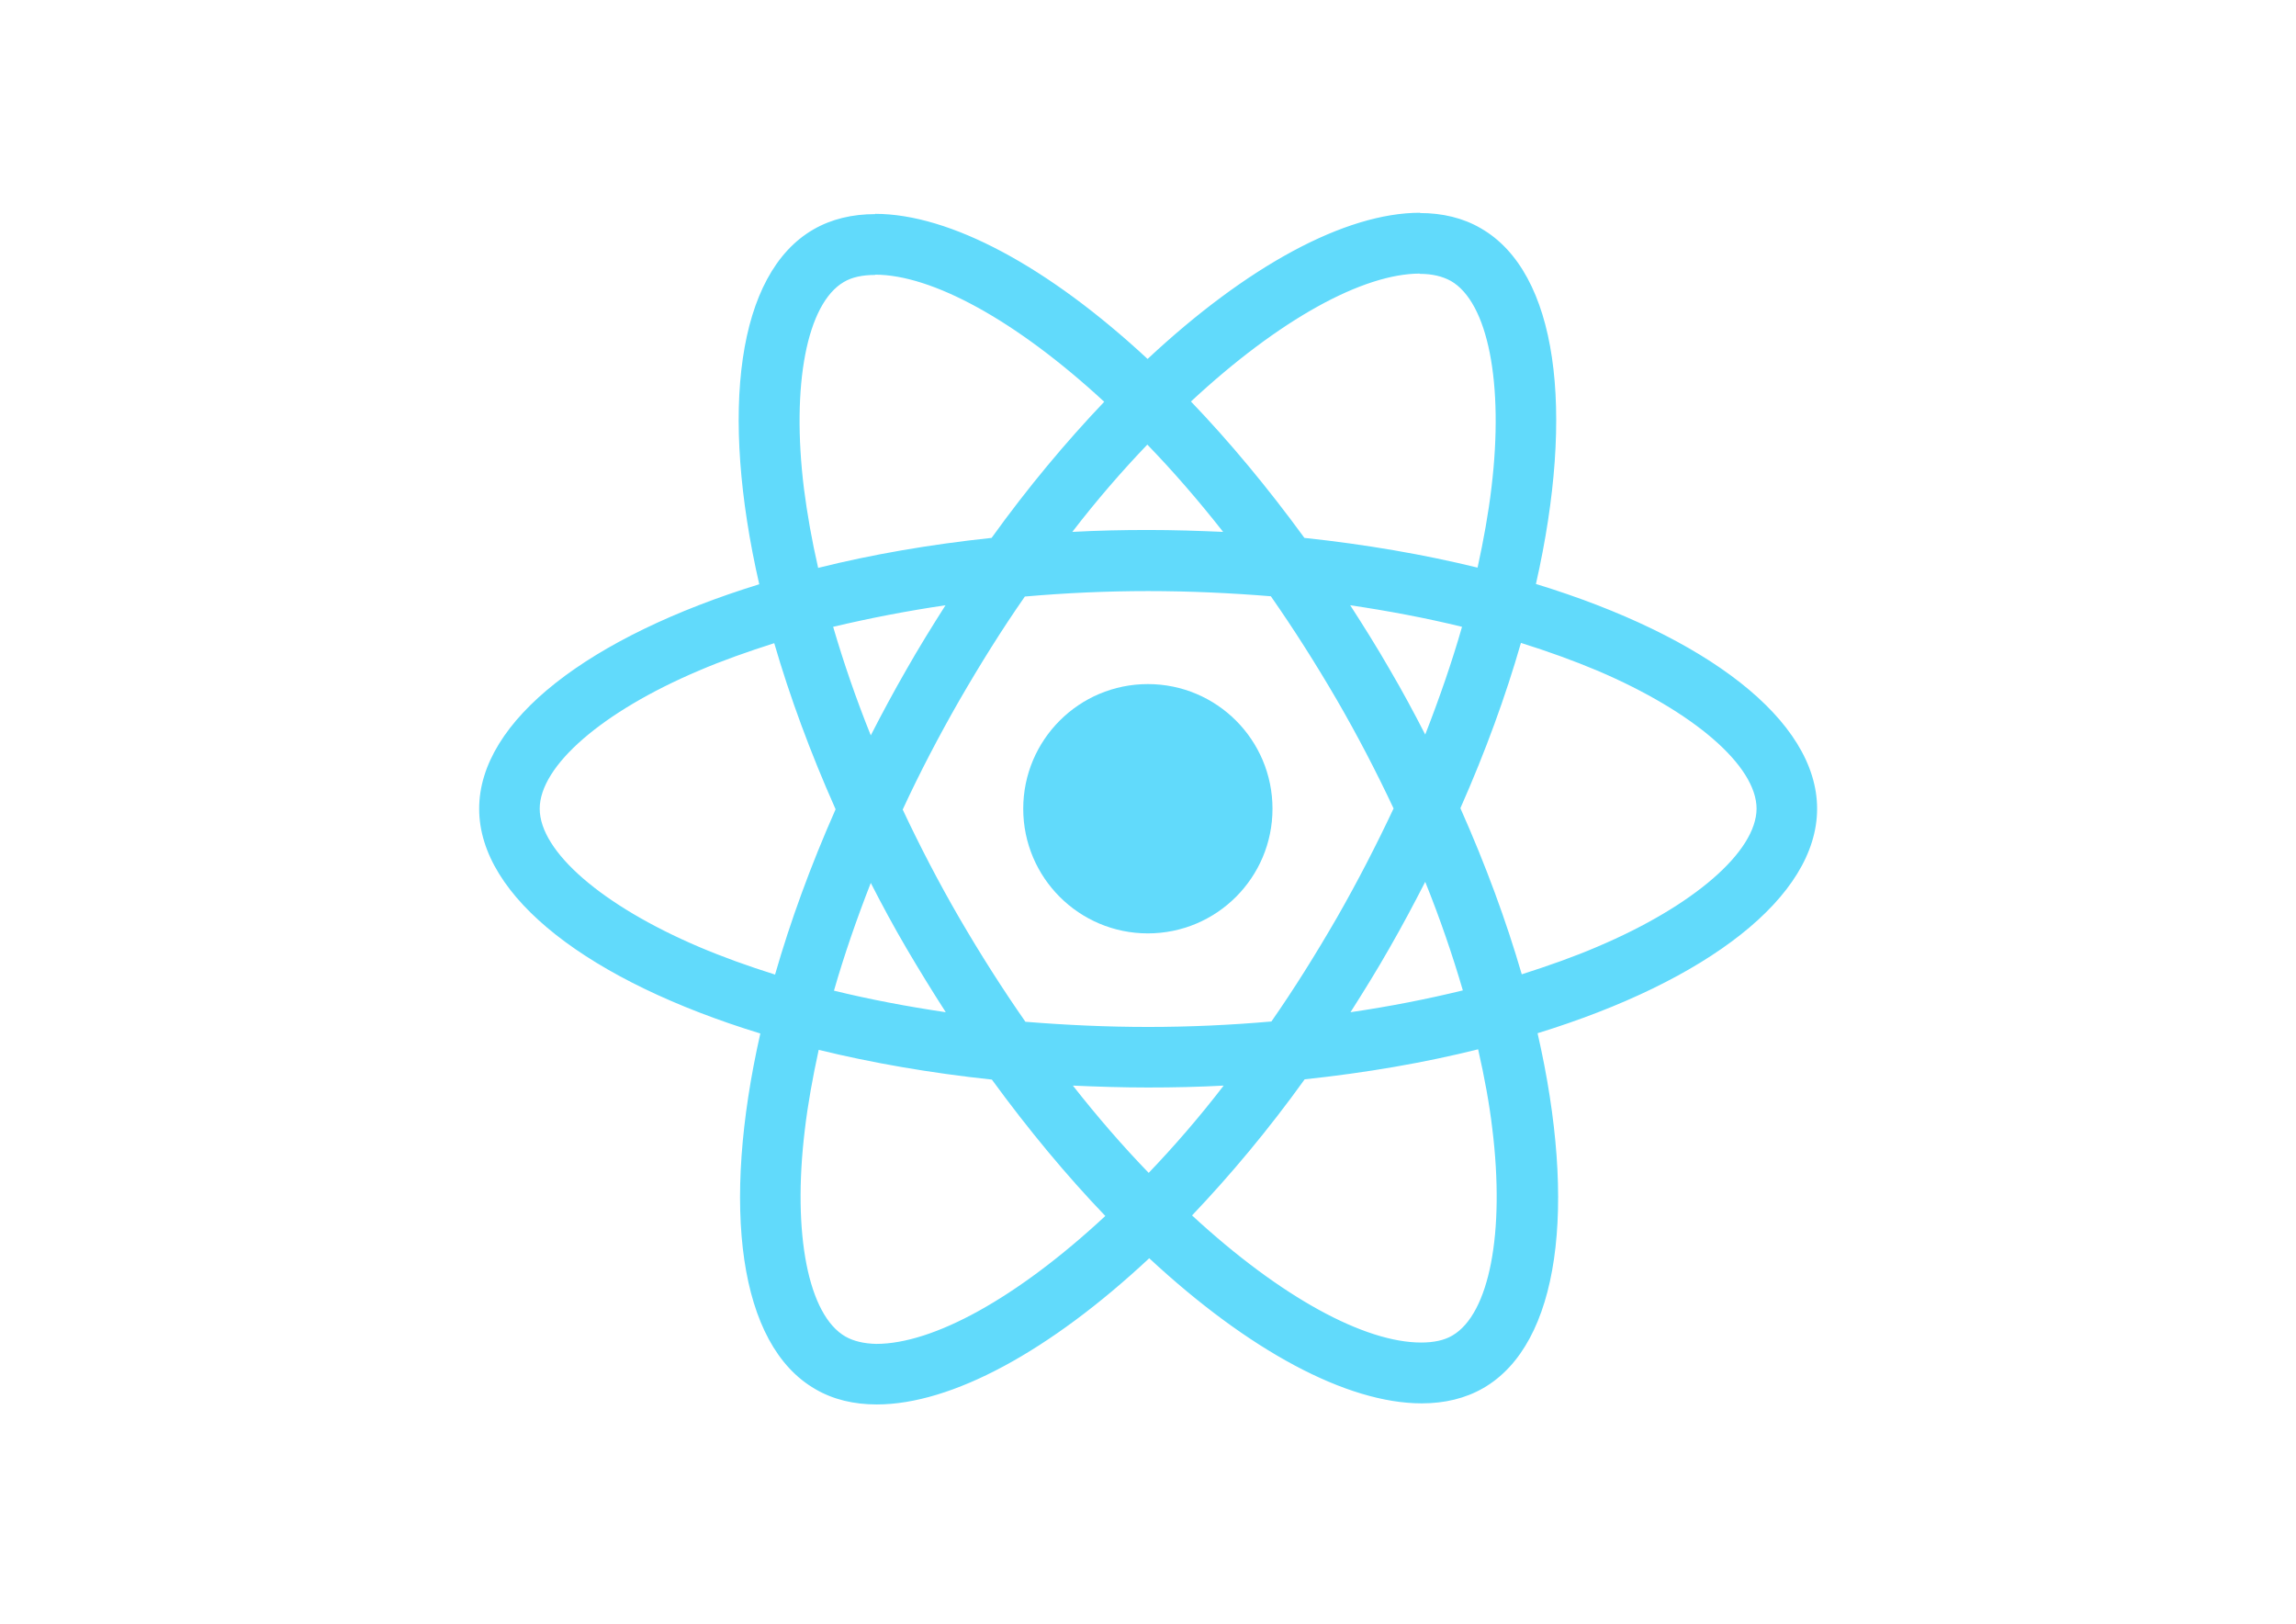
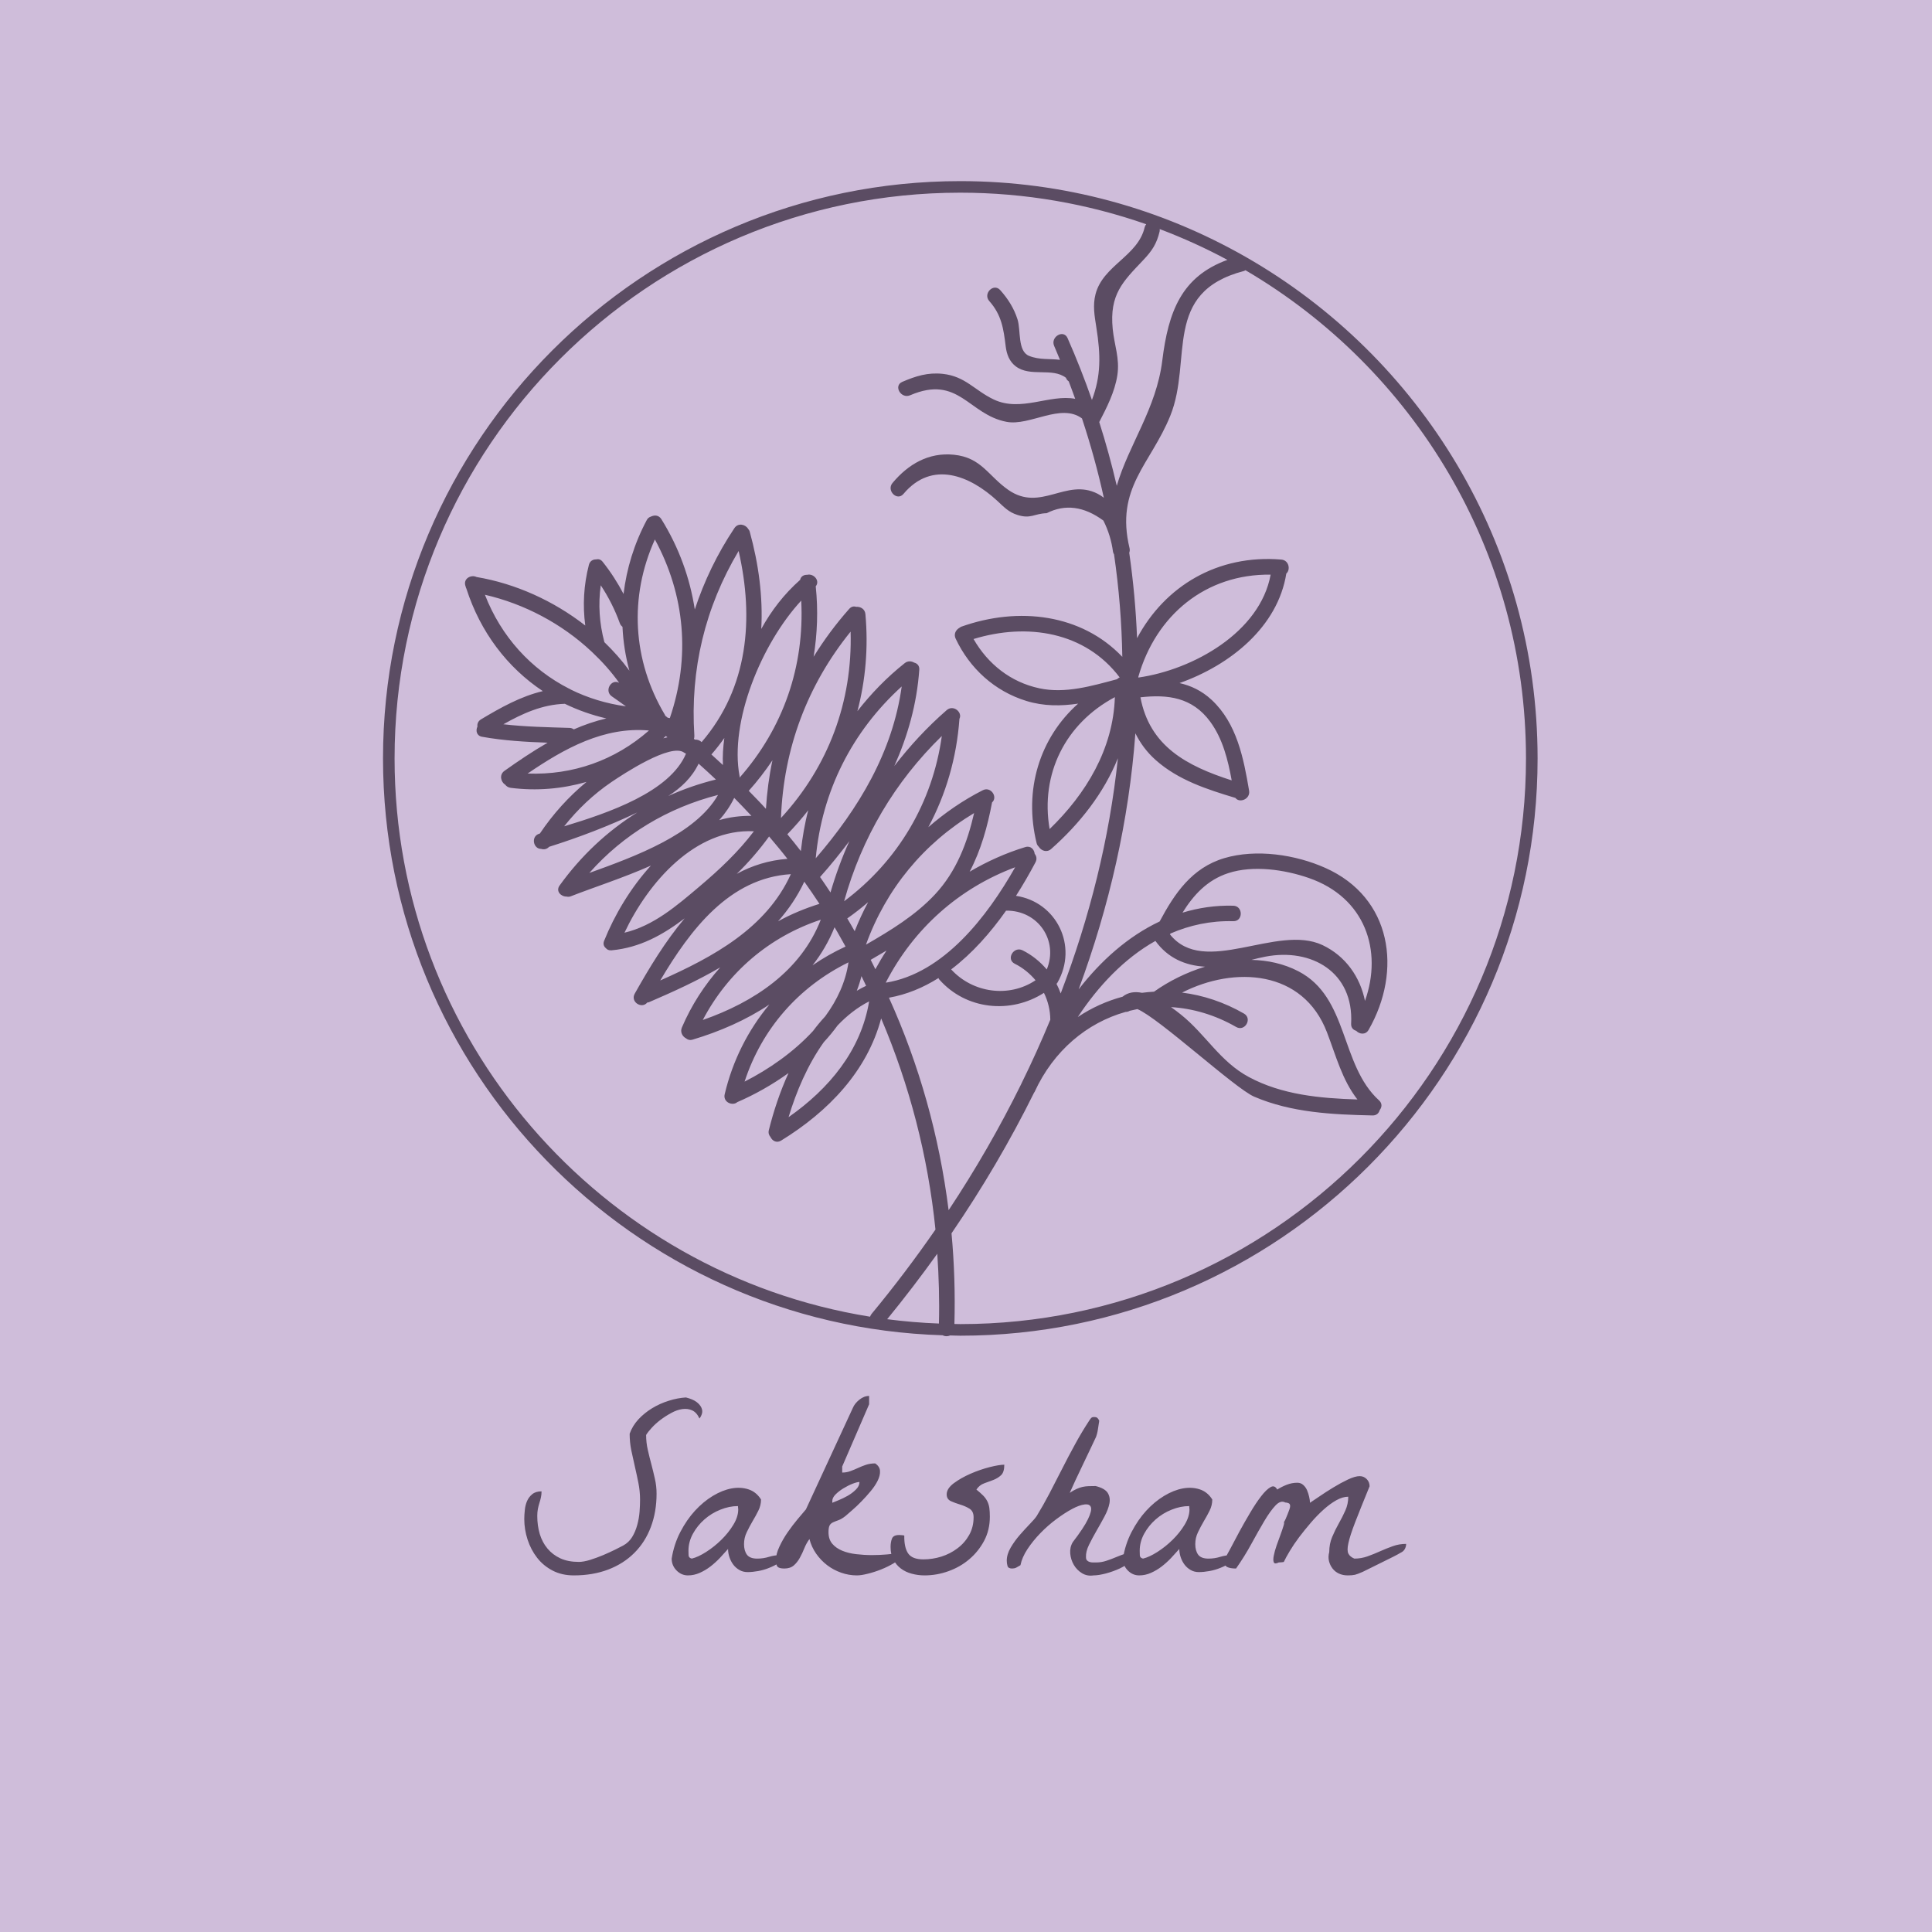
- <svg xmlns="http://www.w3.org/2000/svg" viewBox="0 0 841.9 595.3">
-   <g fill="#61DAFB">
-     <path d="M666.3 296.5c0-32.5-40.7-63.3-103.1-82.4 14.4-63.6 8-114.2-20.2-130.4-6.5-3.8-14.1-5.6-22.4-5.6v22.3c4.6 0 8.3.9 11.4 2.6 13.6 7.8 19.5 37.5 14.9 75.7-1.1 9.4-2.9 19.3-5.1 29.4-19.6-4.8-41-8.5-63.5-10.9-13.5-18.5-27.5-35.3-41.6-50 32.6-30.3 63.2-46.9 84-46.9V78c-27.5 0-63.5 19.6-99.9 53.6-36.4-33.8-72.4-53.2-99.9-53.2v22.3c20.7 0 51.4 16.5 84 46.6-14 14.7-28 31.4-41.3 49.9-22.6 2.4-44 6.1-63.6 11-2.3-10-4-19.7-5.2-29-4.7-38.2 1.1-67.9 14.6-75.8 3-1.8 6.9-2.6 11.5-2.6V78.5c-8.4 0-16 1.8-22.6 5.6-28.1 16.2-34.4 66.7-19.9 130.1-62.2 19.2-102.7 49.9-102.7 82.3 0 32.5 40.7 63.3 103.1 82.4-14.4 63.6-8 114.2 20.2 130.4 6.5 3.8 14.1 5.6 22.5 5.6 27.5 0 63.5-19.6 99.9-53.6 36.4 33.8 72.4 53.2 99.9 53.2 8.4 0 16-1.8 22.6-5.6 28.1-16.2 34.4-66.7 19.9-130.1 62-19.1 102.5-49.9 102.5-82.3zm-130.2-66.7c-3.7 12.9-8.3 26.2-13.5 39.5-4.1-8-8.4-16-13.1-24-4.6-8-9.5-15.8-14.4-23.4 14.2 2.1 27.9 4.7 41 7.9zm-45.8 106.5c-7.8 13.5-15.8 26.3-24.1 38.2-14.9 1.3-30 2-45.2 2-15.1 0-30.2-.7-45-1.9-8.3-11.9-16.4-24.6-24.2-38-7.6-13.1-14.5-26.4-20.8-39.8 6.2-13.4 13.2-26.8 20.7-39.9 7.8-13.5 15.8-26.3 24.1-38.2 14.9-1.3 30-2 45.2-2 15.1 0 30.2.7 45 1.9 8.3 11.9 16.4 24.6 24.2 38 7.6 13.1 14.5 26.4 20.8 39.8-6.3 13.4-13.2 26.8-20.7 39.9zm32.3-13c5.4 13.4 10 26.8 13.8 39.8-13.1 3.2-26.9 5.9-41.2 8 4.9-7.7 9.8-15.6 14.4-23.7 4.6-8 8.9-16.1 13-24.1zM421.2 430c-9.3-9.6-18.6-20.3-27.8-32 9 .4 18.2.7 27.5.7 9.4 0 18.7-.2 27.8-.7-9 11.7-18.3 22.4-27.5 32zm-74.4-58.9c-14.2-2.1-27.9-4.7-41-7.9 3.7-12.9 8.3-26.2 13.5-39.5 4.1 8 8.4 16 13.1 24 4.7 8 9.5 15.8 14.4 23.4zM420.7 163c9.3 9.6 18.6 20.3 27.8 32-9-.4-18.2-.7-27.5-.7-9.4 0-18.7.2-27.8.7 9-11.7 18.3-22.4 27.5-32zm-74 58.9c-4.9 7.7-9.8 15.6-14.4 23.7-4.6 8-8.9 16-13 24-5.4-13.4-10-26.8-13.8-39.8 13.1-3.1 26.9-5.8 41.2-7.9zm-90.5 125.2c-35.4-15.1-58.3-34.9-58.3-50.6 0-15.7 22.9-35.6 58.3-50.6 8.6-3.7 18-7 27.7-10.1 5.7 19.6 13.2 40 22.5 60.9-9.2 20.8-16.6 41.1-22.2 60.6-9.9-3.1-19.3-6.5-28-10.2zM310 490c-13.6-7.8-19.5-37.5-14.9-75.7 1.1-9.4 2.9-19.3 5.1-29.4 19.6 4.8 41 8.5 63.5 10.9 13.5 18.5 27.5 35.3 41.6 50-32.6 30.3-63.2 46.9-84 46.9-4.5-.1-8.3-1-11.3-2.7zm237.2-76.2c4.7 38.2-1.1 67.9-14.6 75.8-3 1.8-6.9 2.6-11.5 2.6-20.7 0-51.4-16.5-84-46.6 14-14.7 28-31.4 41.3-49.9 22.6-2.4 44-6.1 63.6-11 2.3 10.1 4.1 19.8 5.2 29.1zm38.5-66.7c-8.6 3.7-18 7-27.7 10.1-5.7-19.6-13.2-40-22.5-60.9 9.2-20.8 16.6-41.1 22.2-60.6 9.9 3.1 19.3 6.5 28.1 10.2 35.4 15.1 58.3 34.9 58.3 50.6-.1 15.7-23 35.6-58.4 50.6zM320.8 78.4z" />
-     <circle cx="420.9" cy="296.5" r="45.7" />
-     <path d="M520.5 78.1z" />
+ <svg xmlns="http://www.w3.org/2000/svg" width="512" height="512" viewBox="0 0 512 512" style="overflow: visible;" data-bbox="78.768 74.616 354.463 362.767">
+   <rect data-uid="o_fc2hacb8j_6" data-fl-background="" x="0" y="0" width="512" height="512" fill="#cfbdda" />
+   <g transform="matrix(1.146741, 0, 0, 1.146741, 58.52359, 11.32721)" data-uid="o_fc2hacb8j_7">
+     <svg version="1.1" id="Calque_1" x="0px" y="0px" viewBox="0 0 360 360" enable-background="new 0 0 360 360" width="360" height="360" data-uid="o_fc2hacb8j_8">
+       <path class="st0" d="M236.96 49.56c-0.08-0.06-0.17-0.1-0.26-0.15c-19.44-11.07-41.89-17.43-65.81-17.43  c-73.56 0-133.41 59.85-133.41 133.41c0 72.19 57.64 131.13 129.31 133.31c0.52 0.28 1.17 0.3 1.73 0.04  c0.79 0.01 1.57 0.06 2.37 0.06c73.56 0 133.41-59.85 133.41-133.41C304.29 115.85 277.14 72.57 236.96 49.56z M191.53 181.72  c-2.19-12.71 3.63-24.4 15.08-30.49C206.23 163.19 199.96 173.58 191.53 181.72z M207.11 147.09c-5.86 1.56-11.97 3.38-17.94 2.1  c-6.67-1.42-11.92-5.64-15.22-11.39c12.43-3.8 25.8-1.68 33.77 8.87C207.48 146.77 207.28 146.91 207.11 147.09z M228.65 156.91  c2.9 3.96 4.08 8.78 4.96 13.56c-10.43-3.35-18.97-7.91-21.09-19.2C218.81 150.56 224.51 151.25 228.65 156.91z M212.07 146.7  c-0.02-0.03-0.04-0.06-0.06-0.09c4.08-14.4 15.67-23.89 30.6-23.69C240.16 136.26 224.69 144.89 212.07 146.7z M203 87.66  c1.76-3.41 3.59-6.97 4.18-10.8c0.6-3.92-0.7-6.95-1.07-10.73c-0.78-7.98 2.34-10.92 7.05-15.89c2.02-2.13 3.11-3.75 3.79-6.62  c0.05-0.2 0.03-0.38 0.02-0.56c5.39 2.04 10.62 4.41 15.65 7.12c-10.61 3.86-13.65 11.94-15.05 23.25  c-1.38 11.16-7.75 19.43-10.52 28.96C205.9 97.47 204.56 92.56 203 87.66z M40.15 165.38c0-72.08 58.64-130.73 130.73-130.73  c15.05 0 29.5 2.59 42.97 7.29c-0.16 0.19-0.29 0.43-0.36 0.73c-1.55 6.65-9.63 8.77-11.35 15.44c-0.67 2.59-0.23 5 0.18 7.61  c1.04 6.51 1.09 11.27-1.01 16.83c-1.67-4.78-3.54-9.55-5.63-14.29c-0.93-2.11-4.02-0.28-3.1 1.81c0.47 1.07 0.89 2.14 1.34 3.21  c-2.34-0.3-4.76 0.06-7.15-0.92c-2.68-1.1-1.86-5.87-2.65-8.4c-0.81-2.58-2.21-4.79-4-6.79c-1.54-1.73-4.06 0.82-2.53 2.53  c2.84 3.2 3.29 6.38 3.79 10.46c0.22 1.8 0.83 3.49 2.32 4.62c3.38 2.56 8.43 0.2 11.61 2.65c0.11 0.34 0.34 0.62 0.64 0.83  c0.52 1.34 1 2.69 1.49 4.03c-5.87-1.13-12.57 3.15-18.85 0.14c-4.42-2.11-6.53-5.35-11.76-5.91c-3.44-0.37-6.23 0.51-9.35 1.85  c-2.11 0.91-0.29 4 1.81 3.1c11.24-4.82 13.47 4.46 22.3 6.14c5.35 1.02 12.53-4.42 17.42-0.79c2.02 6.09 3.7 12.2 5.05 18.33  c-0.44-0.34-0.91-0.65-1.43-0.92c-7.29-3.73-13.15 4.34-20.67-0.91c-4.66-3.26-6.2-7.47-12.56-8.11  c-5.84-0.59-10.54 2.19-14.17 6.52c-1.48 1.75 1.05 4.3 2.53 2.53c6.6-7.85 15.36-4.22 21.66 1.59c1.53 1.41 2.62 2.64 4.7 3.28  c3.1 0.97 3.8-0.32 6.73-0.41c4.26-2.16 8.63-1.59 13.11 1.71c1.15 2.29 1.89 4.7 2.22 7.22c0.05 0.24 0.14 0.42 0.24 0.59  c1.15 7.9 1.78 15.8 1.91 23.68c-9.41-9.89-23.93-11.69-37.19-6.98c-0.17 0.06-0.29 0.16-0.43 0.26c-0.06 0.03-0.12 0.07-0.18 0.11  c-0.03 0.02-0.05 0.04-0.08 0.06c-0.67 0.49-1.09 1.37-0.64 2.33c3.25 6.89 9 12.15 16.35 14.41c4.03 1.24 8.01 1.2 11.96 0.62  c-8.89 7.91-12.63 19.95-9.59 32.25c0.09 0.37 0.28 0.62 0.5 0.83c0.54 0.89 1.83 1.42 2.85 0.52c6.61-5.84 12.2-12.94 15.43-20.99  c-1.94 18.51-6.5 36.75-13.22 54.37c-0.28-0.77-0.59-1.51-0.97-2.23c0.06-0.08 0.14-0.13 0.2-0.23c4.91-8.57-0.29-18.73-9.56-20.1  c1.66-2.6 3.17-5.22 4.51-7.76c0.39-0.74 0.22-1.45-0.19-1.95c-0.11-1.01-0.92-1.94-2.17-1.56c-4.57 1.39-8.85 3.34-12.86 5.69  c2.61-4.96 4.13-10.44 5.18-16.01c1.39-1.22-0.26-3.78-2.16-2.81c-4.6 2.34-8.78 5.24-12.57 8.53c4.07-7.58 6.55-16.05 7.19-25.04  c0.77-1.49-1.39-3.35-2.94-2.01c-4.53 3.94-8.53 8.28-12.11 12.92c3.1-6.94 5.21-14.32 5.77-22.26c0.07-0.94-0.5-1.47-1.19-1.64  c-0.63-0.37-1.46-0.44-2.17 0.12c-4.16 3.3-7.78 7.05-10.94 11.1c1.89-7.16 2.55-14.71 1.85-22.42c-0.11-1.22-1.18-1.77-2.12-1.69  c-0.54-0.17-1.13-0.09-1.63 0.48c-3.1 3.5-5.84 7.2-8.22 11.06c0.86-5.3 1.07-10.74 0.49-16.28c1.06-1.28-0.46-3.03-1.98-2.66  c-0.76-0.03-1.47 0.36-1.62 1.16c-3.73 3.31-6.66 7.12-8.99 11.35c0.41-7.37-0.59-14.96-2.65-22.43c-0.08-0.3-0.22-0.53-0.4-0.72  c-0.6-1.01-2.29-1.45-3.16-0.14c-3.97 5.94-6.99 12.24-9.15 18.79c-1.12-7.26-3.66-14.34-7.73-20.88c-0.56-0.9-1.51-0.98-2.27-0.64  c-0.05 0.01-0.09 0.04-0.13 0.05c-0.02 0.01-0.05 0.02-0.07 0.03c-0.35 0.12-0.68 0.35-0.9 0.78c-2.91 5.47-4.67 11.25-5.36 17.08  c-1.37-2.61-2.97-5.1-4.84-7.45c-0.45-0.56-1-0.67-1.51-0.54c-0.72-0.01-1.42 0.35-1.66 1.25c-1.2 4.67-1.46 9.36-0.84 14.03  c-7.32-5.7-16.07-9.68-25.12-11.21c-1.23-0.61-3.1 0.32-2.59 2.01c0.02 0.08 0.06 0.15 0.08 0.23c0.03 0.16 0.07 0.31 0.16 0.45  c3.25 10.08 9.47 18.23 17.66 23.68c-5.09 1.2-9.73 3.8-14.29 6.53c-0.69 0.41-0.9 1.05-0.82 1.66c-0.44 0.93-0.21 2.13 1.07 2.36  c5.02 0.9 10.08 1.19 15.15 1.37c-3.41 1.96-6.73 4.2-9.97 6.5c-1.27 0.9-0.84 2.59 0.15 3.18c0.28 0.38 0.71 0.68 1.29 0.75  c6.03 0.77 11.94 0.23 17.52-1.37c-4.14 3.42-7.75 7.42-10.78 11.93c-0.04 0.01-0.09 0.03-0.14 0.04c-2.01 0.62-1.38 3.53 0.43 3.51  c0.62 0.2 1.32 0.09 1.84-0.48c6.96-2.2 13.8-4.8 20.39-7.95c-6.93 4.33-13 10-17.96 16.89c-0.96 1.33 0.33 2.59 1.63 2.56  c0.28 0.07 0.59 0.08 0.94-0.06c5.38-2.1 12.12-4.25 18.53-7.1c-4.71 5.16-8.41 11.41-10.81 17.38c-0.3 0.73-0.06 1.31 0.38 1.68  c0.28 0.35 0.72 0.58 1.34 0.52c6.56-0.61 11.82-3.56 16.89-7.39c-4.49 5.32-8.23 11.52-11.54 17.41c-1.07 1.91 1.64 3.6 2.89 2.05  c0.13-0.03 0.26-0.03 0.4-0.08c5.6-2.41 11.24-4.97 16.47-8.05c-3.63 4.07-6.65 8.72-8.86 13.89c-0.46 1.08 0.14 2.08 0.95 2.51  c0.38 0.32 0.89 0.49 1.53 0.3c6.29-1.88 12.4-4.54 17.74-8.12c-4.93 5.92-8.5 12.98-10.33 20.74c-0.44 1.85 1.82 2.79 2.92 1.82  c3.98-1.72 8.04-3.99 11.83-6.72c-1.98 4.34-3.47 8.88-4.55 13.21c-0.16 0.65 0.04 1.17 0.38 1.56c0.4 0.88 1.39 1.49 2.46 0.84  c10.94-6.72 19.89-16.07 23.12-28.23c6.55 15.39 10.82 31.81 12.55 48.79c-4.63 6.69-9.55 13.2-14.76 19.49  c-0.17 0.21-0.28 0.43-0.35 0.65C87.82 284.42 40.15 230.37 40.15 165.38z M264.41 221.43c-1.11-5.5-4.45-10.36-9.82-12.9  c-10.55-4.97-27.37 7.49-35.26-2.49c0.05-0.06 0.11-0.12 0.15-0.19c4.43-1.92 9.25-2.98 14.49-2.84c2.31 0.06 2.31-3.52 0-3.58  c-4.14-0.11-8.04 0.49-11.73 1.61c2.53-4.05 5.67-7.55 10.61-9.15c5.73-1.86 12.96-0.81 18.57 1.13  C264.45 197.53 268.55 209.79 264.41 221.43z M236.45 224.36c-4.62-2.66-9.47-4.24-14.31-4.85c12.12-6.18 27.97-5.26 33.49 9.19  c2.14 5.59 3.5 10.96 7.03 15.51c-8.6-0.27-17.41-1.06-25.09-5.19c-6.72-3.61-9.97-9.86-15.71-14.44c-0.65-0.52-1.42-1.12-2.28-1.72  c5.03 0.31 10.16 1.78 15.07 4.6C236.65 228.61 238.45 225.52 236.45 224.36z M215.98 207.57c2.84 3.92 6.85 5.7 11.47 5.95  c-4.28 1.31-8.34 3.33-11.79 5.78c-0.93 0.05-1.86 0.14-2.78 0.26c-1.64-0.33-3.21-0.15-4.49 0.9c-3.67 0.99-7.16 2.56-10.35 4.7  C202.75 218.02 208.75 211.63 215.98 207.57z M184.96 240.66c0 0.01 0 0.01-0.01 0.02c-4.93 10-10.53 19.73-16.76 29.12  c-2.15-17.14-6.8-33.67-13.79-49.11c4.11-0.73 7.92-2.32 11.44-4.54c0.06 0.11 0.1 0.22 0.19 0.33c6.19 7.03 16.53 8.02 24.19 3.09  c0.94 1.91 1.45 4.02 1.47 6.2c-2.05 4.97-4.27 9.88-6.66 14.73C185.01 240.56 184.98 240.61 184.96 240.66z M136.84 228.4  c-4.47 4.85-10.17 8.82-15.8 11.68c3.96-12.16 12.48-21.9 24.01-27.56c-0.66 4.53-2.61 8.71-5.37 12.47  C138.68 226.07 137.73 227.21 136.84 228.4z M80.6 158.34c-5.1-0.16-10.22-0.25-15.3-0.84c4.42-2.5 9.01-4.57 14.2-4.73  c3.01 1.46 6.22 2.6 9.59 3.38c-2.57 0.6-5.07 1.46-7.52 2.53C81.31 158.49 81 158.35 80.6 158.34z M87.8 125.38  c1.81 2.74 3.29 5.67 4.41 8.78c0.13 0.37 0.36 0.62 0.61 0.81c0.16 3.41 0.68 6.81 1.6 10.15c-1.72-2.36-3.67-4.55-5.78-6.59  C87.47 134.14 87.19 129.78 87.8 125.38z M100.31 114.79c6.98 12.85 8.24 27.25 3.45 41.29c-0.16-0.04-0.32-0.06-0.48-0.09  c-0.2-0.15-0.38-0.32-0.58-0.47c-0.03-0.06-0.03-0.13-0.07-0.19C95.1 142.7 94.33 128 100.31 114.79z M134.13 128.92  c0.77 15.17-4.11 29.41-14.25 40.92c0-0.12 0.03-0.22 0-0.34C117.51 156.89 124.95 138.84 134.13 128.92z M145.54 136.09  c0.46 16.15-5.1 31.14-16.09 43.07C130.04 163.17 135.5 148.5 145.54 136.09z M190.87 214.16c-1.53-1.79-3.38-3.32-5.59-4.42  c-2.06-1.02-3.88 2.07-1.81 3.1c1.9 0.94 3.5 2.27 4.81 3.82c-6.15 4.12-14.52 2.94-19.5-2.51c4.87-3.69 9.1-8.49 12.69-13.58  C188.93 200.48 193.61 207.55 190.87 214.16z M153.73 217.21c-0.01-0.03-0.02-0.05-0.03-0.08c6.41-12.4 16.86-21.73 29.87-26.59  C177.11 201.95 167.02 215.06 153.73 217.21z M122.62 178.67c-2.57-0.04-5.06 0.29-7.44 0.98c1.38-1.56 2.56-3.27 3.46-5.14  C119.97 175.89 121.33 177.25 122.62 178.67z M130.94 188.6c-4.3 0.33-8.19 1.55-11.71 3.47c2.73-2.65 5.22-5.54 7.47-8.64  C128.14 185.14 129.58 186.84 130.94 188.6z M151.26 214.11c-0.36-0.72-0.7-1.45-1.08-2.17c1.22-0.7 2.44-1.42 3.66-2.15  C152.92 211.19 152.07 212.63 151.26 214.11z M134.84 193.88c1.2 1.68 2.36 3.39 3.5 5.12c-3.35 1.05-6.56 2.38-9.57 4.04  C131.16 200.34 133.23 197.32 134.84 193.88z M141.83 204.41c0.89 1.46 1.69 2.97 2.54 4.46c-2.69 1.24-5.24 2.69-7.63 4.34  C138.81 210.59 140.52 207.65 141.83 204.41z M144.77 202.37c1.68-1.19 3.29-2.44 4.82-3.76c-1.17 2.16-2.19 4.4-3.11 6.71  C145.91 204.34 145.36 203.34 144.77 202.37z M149.12 217.94c-0.74 0.35-1.45 0.74-2.15 1.15c0.43-1.11 0.79-2.24 1.08-3.39  C148.42 216.44 148.76 217.2 149.12 217.94z M149.09 208.43c4.64-12.88 13.36-23.41 24.99-30.41c-1.58 6.89-4.09 13.48-9.02 18.78  C160.54 201.65 154.81 205.13 149.09 208.43z M144.04 198.4c4.08-14.69 11.72-27.61 22.58-38.19  C164.48 175.59 156.5 189.09 144.04 198.4z M140.89 196.37c-0.8-1.2-1.58-2.4-2.41-3.57c2.39-2.67 4.63-5.45 6.77-8.29  C143.53 188.33 142.08 192.28 140.89 196.37z M134.04 186.81c-1.01-1.32-2.06-2.61-3.12-3.89c1.72-1.78 3.33-3.63 4.83-5.55  C134.94 180.43 134.41 183.59 134.04 186.81z M125.97 177.04c-1.28-1.42-2.64-2.78-3.97-4.16c2.02-2.24 3.83-4.61 5.48-7.06  C126.7 169.48 126.21 173.22 125.97 177.04z M116.03 166.92c-0.87-0.82-1.77-1.63-2.66-2.44c1.09-1.24 2.07-2.51 2.99-3.81  C116.07 162.77 115.93 164.86 116.03 166.92z M119.66 117.45c3.57 15.57 2.26 31.6-8.55 44.17c-0.41-0.4-0.99-0.62-1.55-0.57  c-0.07-0.06-0.15-0.12-0.23-0.18c0.08-0.22 0.12-0.47 0.1-0.76C108.44 144.81 111.91 130.46 119.66 117.45z M85.64 140.67  c0.05 0.06 0.11 0.11 0.17 0.16c2.31 2.18 4.43 4.53 6.24 7.09c-1.87-1.01-3.52 1.93-1.65 3.16c1.1 0.73 2.14 1.53 3.22 2.28  c-4.54-0.63-8.82-1.94-12.73-3.87c-0.12-0.09-0.25-0.17-0.41-0.22c-8.81-4.48-15.71-12.05-19.45-21.7  C70.11 129.66 78.8 134.25 85.64 140.67z M98.94 158.94c-7.86 6.91-17.61 10.34-28.04 9.95C79.4 163.08 88.55 158.01 98.94 158.94z   M102.84 160.21c0.12 0.1 0.25 0.2 0.37 0.3c-0.31 0.06-0.63 0.15-0.94 0.23C102.45 160.56 102.65 160.39 102.84 160.21z   M107.1 164.08c0.13 0.1 0.26 0.14 0.4 0.21c-3.74 8.87-17.93 13.7-28.16 16.79c3.11-3.91 6.72-7.36 10.91-10.21  C92.84 169.11 104.08 161.67 107.1 164.08z M110.41 166.6c1.35 1.21 2.69 2.42 4 3.67c-3.83 0.94-7.5 2.22-11.01 3.81  C106.4 172.15 108.88 169.81 110.41 166.6z M114.9 173.83c-5.22 9.16-19.31 14.26-29.74 18.03  C93.05 182.94 103.3 176.8 114.9 173.83z M123.19 182.23c-3.64 4.81-7.97 8.87-12.61 12.79c-5.26 4.45-10.58 9.05-17.3 10.65  C98.75 194.06 109.62 181.54 123.19 182.23z M131.73 192.14c-5.67 12.5-17.97 19.15-30.19 24.57  C108.53 204.92 117.54 193.02 131.73 192.14z M138.65 202.66c-4.6 11.84-15.4 19.04-27.27 23.18  C117.17 214.8 126.77 206.59 138.65 202.66z M139.35 230.96c1.14-1.23 2.2-2.52 3.18-3.86c2.14-2.25 4.56-4.17 7.29-5.56  c-1.89 11.39-9.28 20.21-18.62 26.76C132.98 242.4 135.62 236.17 139.35 230.96z M137.48 188.47c1.43-15.5 8.39-29.29 19.87-39.71  C155.25 163.93 147.43 176.94 137.48 188.47z M165.95 295.99c-4.04-0.15-8.03-0.49-11.96-1c4.03-4.93 7.89-9.98 11.58-15.13  C165.93 285.19 166.09 290.57 165.95 295.99z M170.88 296.12c-0.45 0-0.9-0.03-1.35-0.03c0.19-7.05-0.03-14.05-0.67-20.95  c7.15-10.46 13.55-21.33 19.09-32.53c0.03-0.05 0.07-0.07 0.1-0.13c4.4-9.59 12.13-15.99 21.02-18.5c0.33 0 0.66-0.07 0.96-0.26  c0.59-0.15 1.18-0.28 1.78-0.4c4.96 2.05 22.54 18.32 26.99 20.24c8.61 3.7 18.13 4.14 27.37 4.34c0.92 0.02 1.46-0.55 1.64-1.23  c0.51-0.64 0.64-1.54-0.15-2.25c-9.05-8.23-6.96-23.8-18.66-29.85c-3.37-1.74-7.07-2.54-10.84-2.62c1.08-0.28 2.16-0.54 3.25-0.75  c10.64-2.05 20.44 3.59 19.8 15.5c-0.05 0.92 0.5 1.45 1.17 1.64c0.74 0.8 2.17 1.01 2.87-0.22c7.84-13.71 5.38-30.56-9.99-37.42  c-6.91-3.09-16.01-4.45-23.37-2.26c-7.45 2.22-11.46 8.12-14.93 14.63c-7.33 3.45-13.6 9.09-18.72 15.69  c7.09-19.17 11.62-39.03 13.11-59.17c1.12 2.26 2.63 4.35 4.72 6.2c5.19 4.61 11.87 6.77 18.4 8.73c0.93 1.27 3.49 0.29 3.16-1.68  c-1.27-7.5-2.83-15.56-8.66-20.98c-2.28-2.12-4.78-3.28-7.42-3.88c11.77-4.17 22.71-13 24.68-25.31c1.01-0.87 0.64-3.08-1.15-3.23  c-14.7-1.23-26.91 6.11-33.34 18.16c-0.26-6.57-0.86-13.15-1.81-19.73c0.11-0.3 0.17-0.64 0.08-1.03  c-3.37-14.01 4.86-19.39 9.41-30.64c5.22-12.92-1.97-28.48 17.01-33.45c0.15-0.04 0.24-0.12 0.36-0.18  c38.74 22.71 64.83 64.77 64.83 112.83C301.61 237.47 242.97 296.12 170.88 296.12z" fill="rgba(91,76,99,1)" data-uid="o_fc2hacb8j_9" />
+     </svg>
  </g>
+   <path text="Saksham" fill="#5b4c63" space="preserve" text-anchor="middle" offset="0.5" font-scale="contain" font-size="48" font-family="La Belle Aurore" transform="matrix(1.43511, 0, 0, 1.43511, 254.2807, 417.425)" data-fl-textpath="" font-style="normal" font-weight="400" letter-spacing="-1" data-uid="o_fc2hacb8j_10" d="M-80.372-10.36L-80.372-10.36Q-80.372-11.11 -80.272-12.02Q-80.182-12.94 -79.852-13.69Q-79.522-14.44 -78.892-14.95Q-78.262-15.47 -77.182-15.47L-77.182-15.47Q-77.182-14.86 -77.302-14.34Q-77.412-13.83 -77.582-13.31Q-77.742-12.8 -77.862-12.21Q-77.972-11.63 -77.972-10.92L-77.972-10.92Q-77.972-9.14 -77.512-7.59Q-77.042-6.05 -76.082-4.9Q-75.122-3.75 -73.692-3.09Q-72.262-2.44 -70.292-2.44L-70.292-2.44Q-69.442-2.44 -68.222-2.81Q-67.012-3.19 -65.792-3.7Q-64.572-4.22 -63.542-4.73Q-62.512-5.25 -62.082-5.48L-62.082-5.48Q-61.052-6.05 -60.442-7.05Q-59.832-8.06 -59.512-9.26Q-59.182-10.45 -59.082-11.7Q-58.992-12.94 -58.992-13.92L-58.992-13.92Q-58.992-15.52 -59.302-17.04Q-59.602-18.56 -59.952-20.06Q-60.302-21.56 -60.612-23.06Q-60.912-24.56 -60.912-26.11L-60.912-26.11Q-60.402-27.56 -59.302-28.76Q-58.192-29.95 -56.762-30.82Q-55.332-31.69 -53.692-32.2Q-52.052-32.72 -50.512-32.81L-50.512-32.81Q-49.242-32.48 -48.582-31.99Q-47.932-31.5 -47.672-30.94Q-47.412-30.38 -47.552-29.86Q-47.692-29.34 -48.022-28.92L-48.022-28.92Q-48.542-30.05 -49.362-30.42Q-50.182-30.8 -51.192-30.66Q-52.192-30.52 -53.222-29.95Q-54.262-29.39 -55.192-28.69Q-56.132-27.98 -56.832-27.21Q-57.542-26.44 -57.872-25.88L-57.872-25.88Q-57.872-24.47 -57.562-23.13Q-57.262-21.8 -56.902-20.46Q-56.552-19.13 -56.252-17.79Q-55.942-16.45 -55.942-15.05L-55.942-15.05Q-55.942-11.67 -57.002-8.88Q-58.052-6.09 -60.052-4.1Q-62.042-2.11 -64.872-1.03Q-67.712 0.05 -71.222 0.05L-71.222 0.05Q-73.432 0.05 -75.142-0.84Q-76.852-1.73 -78.002-3.21Q-79.152-4.69 -79.762-6.56Q-80.372-8.44 -80.372-10.36ZM-53.152-3.05L-53.152-3.05Q-52.722-5.72 -51.552-7.97Q-50.382-10.22 -48.862-11.88Q-47.332-13.55 -45.552-14.63Q-43.772-15.7 -42.082-16.01Q-40.402-16.31 -38.972-15.84Q-37.542-15.38 -36.652-13.97L-36.652-13.97Q-36.652-12.89 -37.142-11.91Q-37.632-10.92 -38.222-9.94Q-38.802-8.95 -39.292-7.92Q-39.792-6.89 -39.792-5.72L-39.792-5.72Q-39.792-4.5 -39.252-3.77Q-38.712-3.05 -37.352-3.05L-37.352-3.05Q-36.222-3.05 -35.172-3.38Q-34.112-3.7 -33.042-3.7L-33.042-3.7Q-32.852-3.7 -32.402-3.68Q-31.962-3.66 -31.822-3.66L-31.822-3.66Q-32.382-2.86 -33.272-2.3Q-34.162-1.73 -35.152-1.34Q-36.132-0.94 -37.192-0.75Q-38.242-0.56 -39.132-0.56L-39.132-0.56Q-39.972-0.56 -40.632-0.94Q-41.292-1.31 -41.762-1.92Q-42.222-2.53 -42.482-3.3Q-42.742-4.08 -42.742-4.83L-42.742-4.83Q-43.442-4.03 -44.262-3.16Q-45.082-2.3 -46.002-1.59Q-46.912-0.89 -47.972-0.42Q-49.022 0.05 -50.152 0.05L-50.152 0.05Q-51.362 0.05 -52.262-0.87Q-53.152-1.78 -53.152-3.05ZM-50.052-4.5L-50.052-4.5Q-50.052-4.13 -50.032-3.66Q-50.012-3.19 -49.442-3.05L-49.442-3.05Q-48.272-3.33 -46.772-4.29Q-45.272-5.25 -43.962-6.54Q-42.652-7.83 -41.762-9.3Q-40.862-10.78 -40.862-12.14L-40.862-12.14Q-40.862-12.23 -40.892-12.45Q-40.912-12.66 -40.912-12.75L-40.912-12.75Q-42.512-12.75 -44.152-12.09Q-45.792-11.44 -47.102-10.29Q-48.412-9.14 -49.232-7.64Q-50.052-6.14 -50.052-4.5ZM-27.712-6.66L-27.712-6.66Q-28.272-5.91 -28.652-4.97Q-29.022-4.03 -29.492-3.19Q-29.962-2.34 -30.612-1.78Q-31.272-1.22 -32.352-1.22L-32.352-1.22Q-33.242-1.22 -33.572-1.52Q-33.902-1.83 -33.902-2.77L-33.902-2.77Q-33.902-3.89 -33.262-5.25Q-32.632-6.61 -31.742-7.9Q-30.852-9.19 -29.912-10.31Q-28.972-11.44 -28.362-12.14L-28.362-12.14L-19.692-30.89Q-19.362-31.69 -18.502-32.39Q-17.632-33.09 -16.692-33.09L-16.692-33.09L-16.692-31.55L-21.662-20.06L-21.662-18.94Q-20.862-18.94 -20.162-19.2Q-19.462-19.45 -18.762-19.78Q-18.052-20.11 -17.282-20.37Q-16.512-20.63 -15.572-20.63L-15.572-20.63Q-14.722-20.06 -14.682-19.24Q-14.632-18.42 -15.102-17.46Q-15.572-16.5 -16.392-15.52Q-17.212-14.53 -18.102-13.62Q-18.992-12.7 -19.812-12Q-20.632-11.3 -21.052-10.92L-21.052-10.92Q-21.762-10.36 -22.342-10.15Q-22.932-9.94 -23.352-9.75Q-23.772-9.56 -23.982-9.19Q-24.192-8.81 -24.192-7.92L-24.192-7.92Q-24.192-6.61 -23.492-5.79Q-22.792-4.97 -21.642-4.5Q-20.492-4.03 -19.062-3.87Q-17.632-3.7 -16.182-3.7Q-14.722-3.7 -13.412-3.82Q-12.102-3.94 -11.162-4.08L-11.162-4.08L-10.602-3.52Q-11.112-2.81 -12.172-2.18Q-13.222-1.55 -14.472-1.05Q-15.712-0.56 -16.932-0.26Q-18.152 0.05 -18.942 0.05L-18.942 0.05Q-20.442 0.05 -21.852-0.45Q-23.262-0.94 -24.432-1.83Q-25.602-2.72 -26.472-3.96Q-27.332-5.2 -27.712-6.66ZM-18.472-17.2L-18.472-17.2Q-18.902-17.2 -19.742-16.88Q-20.582-16.55 -21.432-16.03Q-22.272-15.52 -22.882-14.91Q-23.492-14.3 -23.492-13.69L-23.492-13.69L-23.492-13.36Q-23.162-13.5 -22.342-13.83Q-21.522-14.16 -20.652-14.65Q-19.792-15.14 -19.132-15.8Q-18.472-16.45 -18.472-17.2ZM-12.729-5.2L-12.729-5.2Q-12.729-6.09 -12.469-6.75Q-12.209-7.41 -11.129-7.41L-11.129-7.41Q-11.039-7.41 -10.689-7.38Q-10.339-7.36 -10.199-7.31L-10.199-7.31Q-10.239-5.11 -9.489-4.01Q-8.739-2.91 -6.679-2.91L-6.679-2.91Q-4.989-2.91 -3.349-3.42Q-1.709-3.94 -0.379-4.95Q 0.961-5.95  1.781-7.41Q 2.601-8.86  2.601-10.69L 2.601-10.69Q 2.601-11.81  1.831-12.28Q 1.051-12.75  0.121-13.03Q-0.819-13.31 -1.589-13.66Q-2.369-14.02 -2.369-14.91L-2.369-14.91Q-2.369-15.98 -1.059-16.97Q 0.261-17.95  2.041-18.73Q 3.821-19.5  5.581-19.95Q 7.341-20.39  8.271-20.39L 8.271-20.39Q 8.271-19.03  7.691-18.47Q 7.101-17.91  6.261-17.58Q 5.411-17.25  4.551-16.95Q 3.681-16.64  3.121-15.8L 3.121-15.8Q 3.871-15.19  4.361-14.7Q 4.851-14.2  5.131-13.64Q 5.411-13.08  5.511-12.4Q 5.601-11.72  5.601-10.78L 5.601-10.78Q 5.601-8.34  4.551-6.35Q 3.491-4.36  1.801-2.93Q 0.121-1.5 -2.039-0.73Q-4.199 0.05 -6.449 0.05L-6.449 0.05Q-7.659 0.05 -8.809-0.26Q-9.959-0.56 -10.829-1.22Q-11.699-1.88 -12.209-2.86Q-12.729-3.84 -12.729-5.2ZM 24.754 0.05L 24.754 0.05Q 23.584 0.23  22.624-0.35Q 21.664-0.94  21.104-1.9Q 20.544-2.86  20.444-4.01Q 20.354-5.16  20.914-6.09L 20.914-6.09Q 22.974-8.77  23.724-10.34Q 24.474-11.91  24.264-12.54Q 24.054-13.17  23.094-13.05Q 22.134-12.94  20.774-12.21Q 19.414-11.48  17.844-10.31Q 16.274-9.14  14.914-7.73Q 13.554-6.33  12.544-4.8Q 11.544-3.28  11.254-1.83L 11.254-1.83Q 10.794-1.55  10.464-1.38Q 10.134-1.22  9.714-1.22L 9.714-1.22Q 9.004-1.22  8.864-1.69Q 8.724-2.16  8.724-2.67L 8.724-2.67Q 8.724-3.84  9.454-5.09Q 10.184-6.33  11.144-7.43Q 12.104-8.53  12.994-9.45Q 13.884-10.36  14.254-10.92L 14.254-10.92Q 15.434-12.84  16.604-15.07Q 17.774-17.3  18.944-19.62Q 20.114-21.94  21.364-24.21Q 22.604-26.48  23.964-28.55L 23.964-28.55Q 24.194-28.92  24.364-29.06Q 24.524-29.2  24.854-29.2L 24.854-29.2Q 25.224-29.2  25.414-29.06Q 25.604-28.92  25.794-28.55L 25.794-28.55Q 25.794-28.36  25.714-27.94Q 25.644-27.52  25.574-27.02Q 25.504-26.53  25.394-26.11Q 25.274-25.69  25.224-25.55L 25.224-25.55Q 24.944-24.98  24.294-23.58Q 23.634-22.17  22.864-20.58Q 22.084-18.98  21.384-17.46Q 20.684-15.94  20.354-15.19L 20.354-15.19Q 21.054-15.66  21.614-15.91Q 22.184-16.17  22.714-16.29Q 23.254-16.41  23.844-16.43Q 24.434-16.45  25.134-16.45L 25.134-16.45Q 26.824-16.03  27.364-15.19Q 27.894-14.34  27.684-13.24Q 27.474-12.14  26.774-10.83Q 26.074-9.52  25.294-8.18Q 24.524-6.84  23.914-5.6Q 23.304-4.36  23.354-3.33L 23.354-3.33Q 23.354-2.91  23.544-2.72Q 23.724-2.53  24.004-2.44Q 24.294-2.34  24.614-2.34Q 24.944-2.34  25.224-2.34L 25.224-2.34Q 26.214-2.34  27.124-2.65Q 28.044-2.95  28.934-3.33Q 29.824-3.7  30.734-4.01Q 31.644-4.31  32.634-4.31L 32.634-4.31Q 32.634-3.42  31.744-2.63Q 30.854-1.83  29.614-1.24Q 28.364-0.66  27.004-0.3Q 25.644 0.05  24.754 0.05ZM 30.176-3.05L 30.176-3.05Q 30.606-5.72  31.776-7.97Q 32.946-10.22  34.466-11.88Q 35.996-13.55  37.776-14.63Q 39.556-15.7  41.246-16.01Q 42.926-16.31  44.356-15.84Q 45.786-15.38  46.676-13.97L 46.676-13.97Q 46.676-12.89  46.186-11.91Q 45.696-10.92  45.106-9.94Q 44.526-8.95  44.036-7.92Q 43.536-6.89  43.536-5.72L 43.536-5.72Q 43.536-4.5  44.076-3.77Q 44.616-3.05  45.976-3.05L 45.976-3.05Q 47.106-3.05  48.156-3.38Q 49.216-3.7  50.286-3.7L 50.286-3.7Q 50.476-3.7  50.926-3.68Q 51.366-3.66  51.506-3.66L 51.506-3.66Q 50.946-2.86  50.056-2.3Q 49.166-1.73  48.176-1.34Q 47.196-0.94  46.136-0.75Q 45.086-0.56  44.196-0.56L 44.196-0.56Q 43.356-0.56  42.696-0.94Q 42.036-1.31  41.566-1.92Q 41.106-2.53  40.846-3.3Q 40.586-4.08  40.586-4.83L 40.586-4.83Q 39.886-4.03  39.066-3.16Q 38.246-2.3  37.326-1.59Q 36.416-0.89  35.356-0.42Q 34.306 0.05  33.176 0.05L 33.176 0.05Q 31.966 0.05  31.066-0.87Q 30.176-1.78  30.176-3.05ZM 33.276-4.5L 33.276-4.5Q 33.276-4.13  33.296-3.66Q 33.316-3.19  33.886-3.05L 33.886-3.05Q 35.056-3.33  36.556-4.29Q 38.056-5.25  39.366-6.54Q 40.676-7.83  41.566-9.3Q 42.466-10.78  42.466-12.14L 42.466-12.14Q 42.466-12.23  42.436-12.45Q 42.416-12.66  42.416-12.75L 42.416-12.75Q 40.816-12.75  39.176-12.09Q 37.536-11.44  36.226-10.29Q 34.916-9.14  34.096-7.64Q 33.276-6.14  33.276-4.5ZM 71.696 0.05L 71.696 0.05Q 70.806 0.05  70.076-0.28Q 69.356-0.61  68.886-1.22Q 68.416-1.83  68.226-2.6Q 68.036-3.38  68.276-4.27L 68.276-4.27Q 68.276-5.77  68.816-7.05Q 69.356-8.34  70.036-9.54Q 70.716-10.73  71.246-11.93Q 71.786-13.13  71.786-14.48L 71.786-14.48Q 70.756-14.48  69.586-13.83Q 68.416-13.17  67.216-12.09Q 66.026-11.02  64.876-9.68Q 63.726-8.34  62.716-7.01Q 61.716-5.67  60.986-4.45Q 60.256-3.23  59.886-2.44L 59.886-2.44Q 59.786-2.39  59.416-2.37Q 59.036-2.34  58.946-2.34L 58.946-2.34Q 58.196-1.97  58.036-2.37Q 57.866-2.77  58.036-3.61Q 58.196-4.45  58.566-5.51Q 58.946-6.56  59.296-7.52Q 59.646-8.48  59.836-9.12Q 60.026-9.75  59.886-9.75L 59.886-9.75Q 60.026-9.94  60.216-10.36Q 60.396-10.78  60.586-11.25Q 60.776-11.72  60.916-12.12Q 61.056-12.52  61.056-12.75L 61.056-12.75Q 61.056-13.17  60.746-13.29Q 60.446-13.41  60.166-13.41L 60.166-13.41Q 59.316-13.88  58.356-12.87Q 57.396-11.86  56.296-10.01Q 55.196-8.16  53.906-5.79Q 52.616-3.42  51.066-1.22L 51.066-1.22Q 49.996-1.22  49.426-1.5Q 48.866-1.78  48.866-2.91L 48.866-2.91Q 49.246-3.42  49.996-4.85Q 50.746-6.28  51.676-8.02Q 52.616-9.75  53.676-11.53Q 54.726-13.31  55.686-14.55Q 56.646-15.8  57.426-16.24Q 58.196-16.69  58.666-15.8L 58.666-15.8Q 59.466-16.31  60.426-16.69Q 61.386-17.06  62.366-17.06L 62.366-17.06Q 63.026-17.06  63.466-16.66Q 63.916-16.27  64.176-15.68Q 64.426-15.09  64.566-14.46Q 64.716-13.83  64.716-13.36L 64.716-13.36Q 65.226-13.69  66.426-14.51Q 67.616-15.33  68.996-16.17Q 70.386-17.02  71.716-17.65Q 73.056-18.28  73.896-18.28L 73.896-18.28Q 74.646-18.28  75.186-17.74Q 75.726-17.2  75.726-16.41L 75.726-16.41Q 74.036-12.28  73.076-9.8Q 72.116-7.31  71.816-5.93Q 71.506-4.55  71.816-3.96Q 72.116-3.38  72.916-3.05L 72.916-3.05Q 74.176-3.05  75.356-3.47Q 76.526-3.89  77.676-4.41Q 78.816-4.92  79.996-5.34Q 81.166-5.77  82.476-5.77L 82.476-5.77Q 82.476-5.25  82.216-4.8Q 81.966-4.36  81.446-4.13L 81.446-4.13Q 81.066-3.89  80.106-3.4Q 79.146-2.91  78.026-2.37Q 76.896-1.83  75.886-1.31Q 74.886-0.8  74.466-0.61L 74.466-0.61Q 73.526-0.19  73.036-0.07Q 72.536 0.05  71.696 0.05Z" style="" />
</svg>
